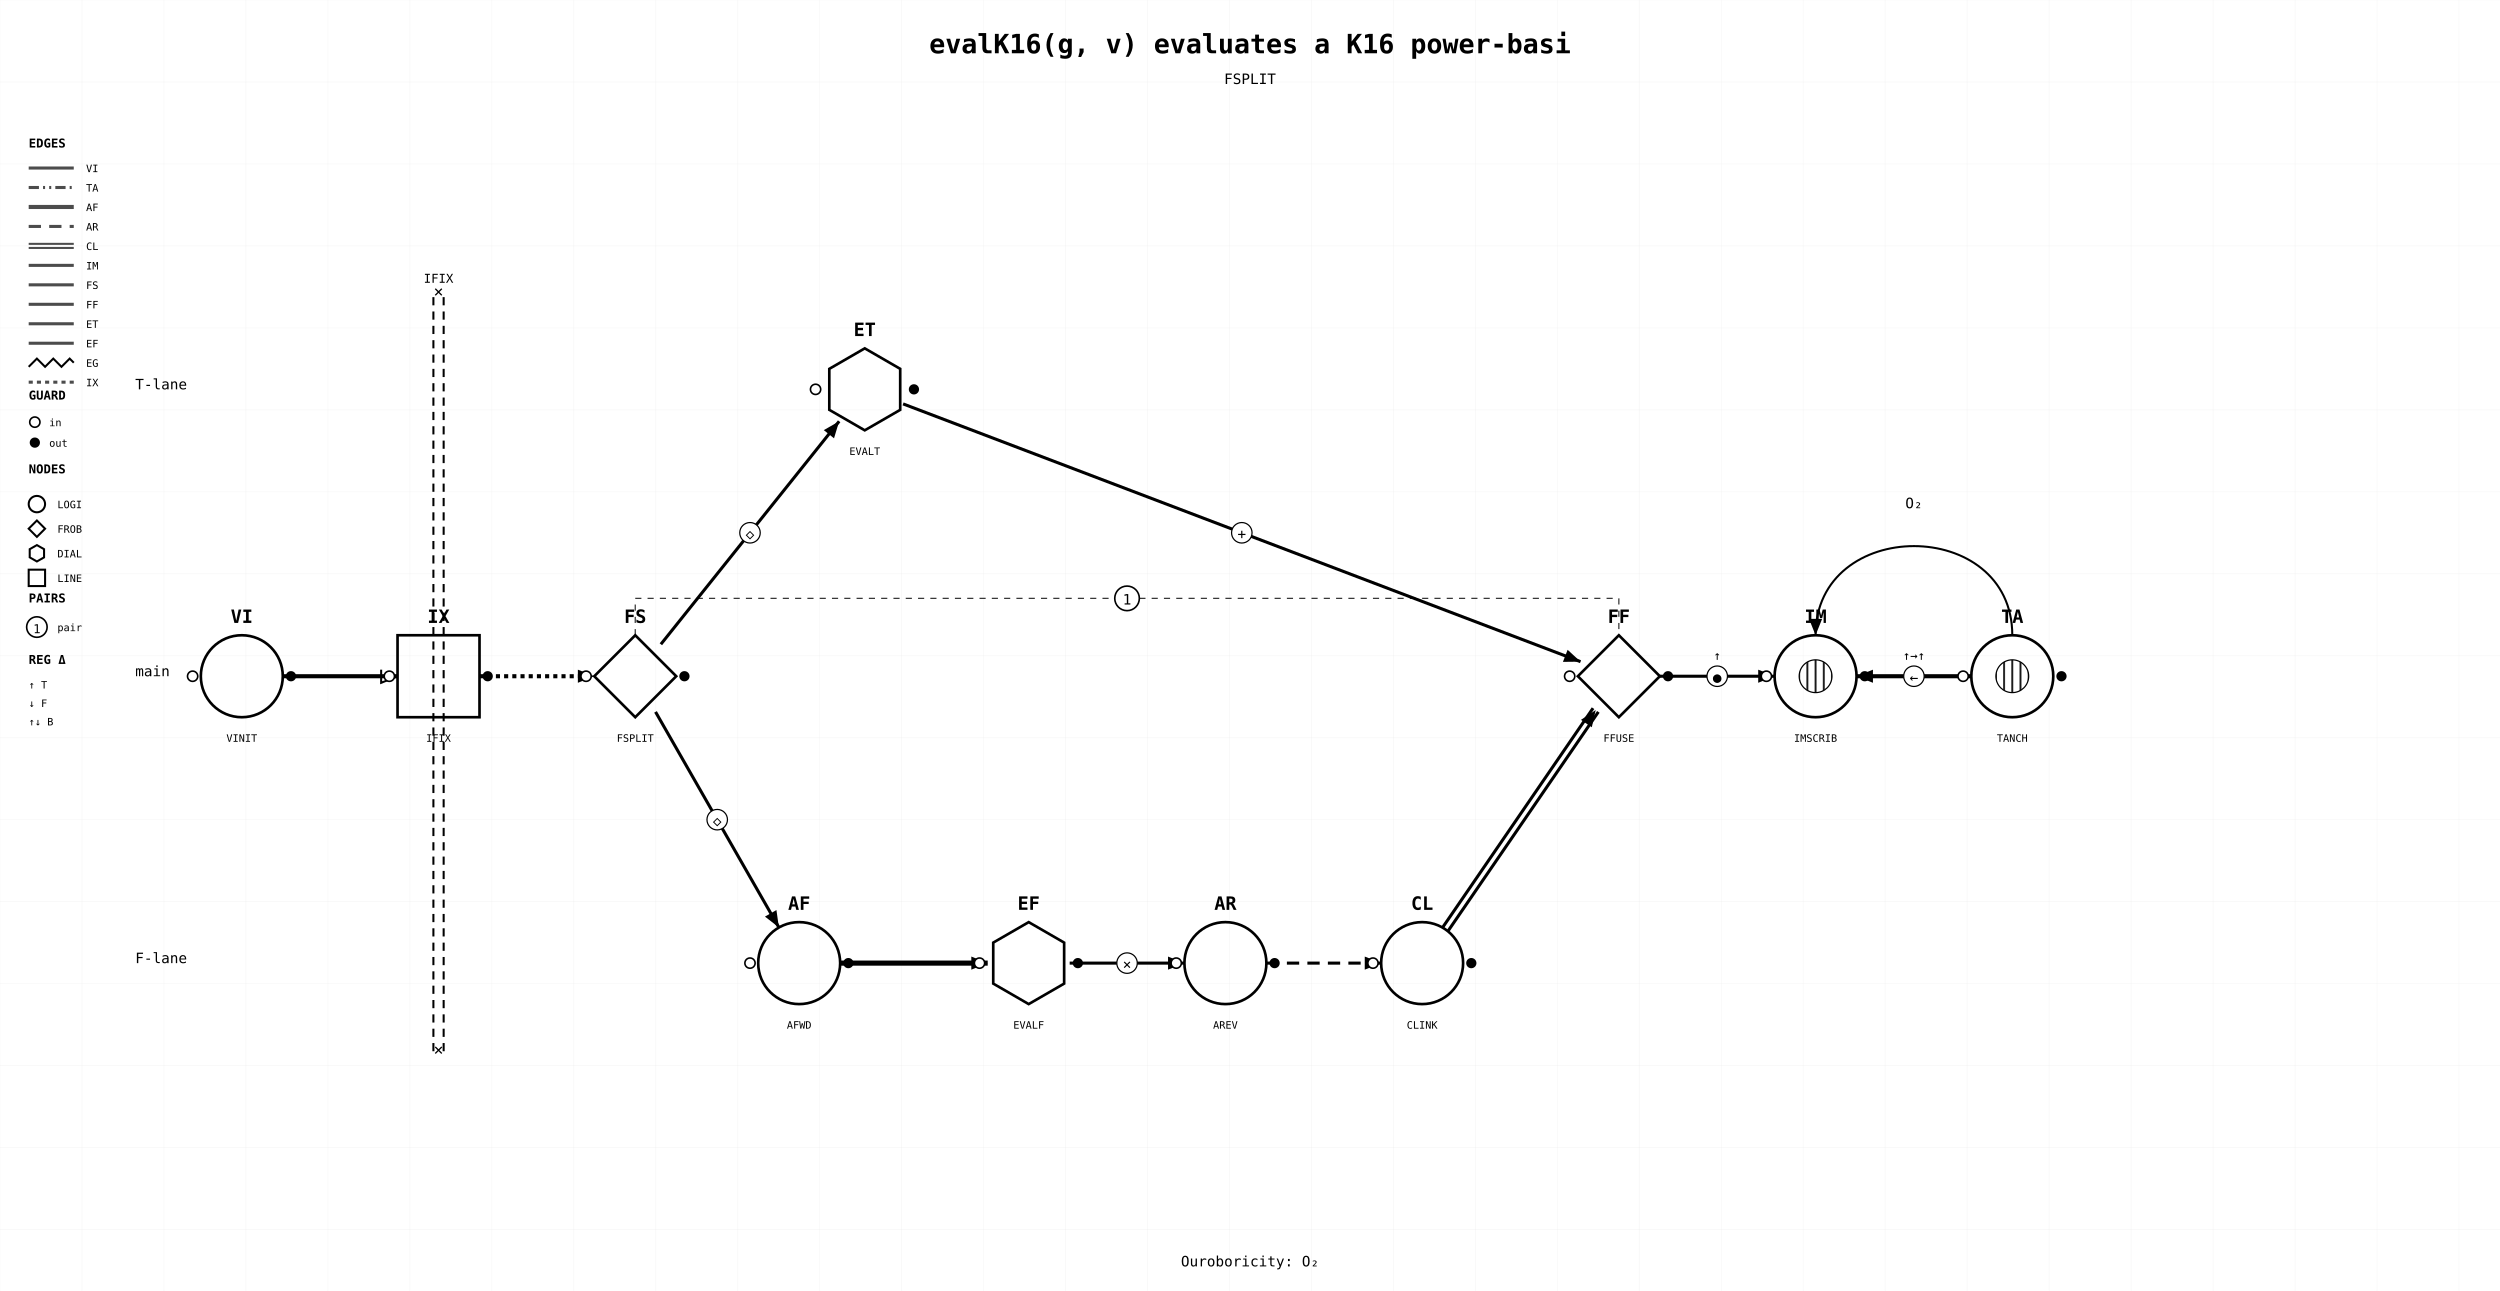
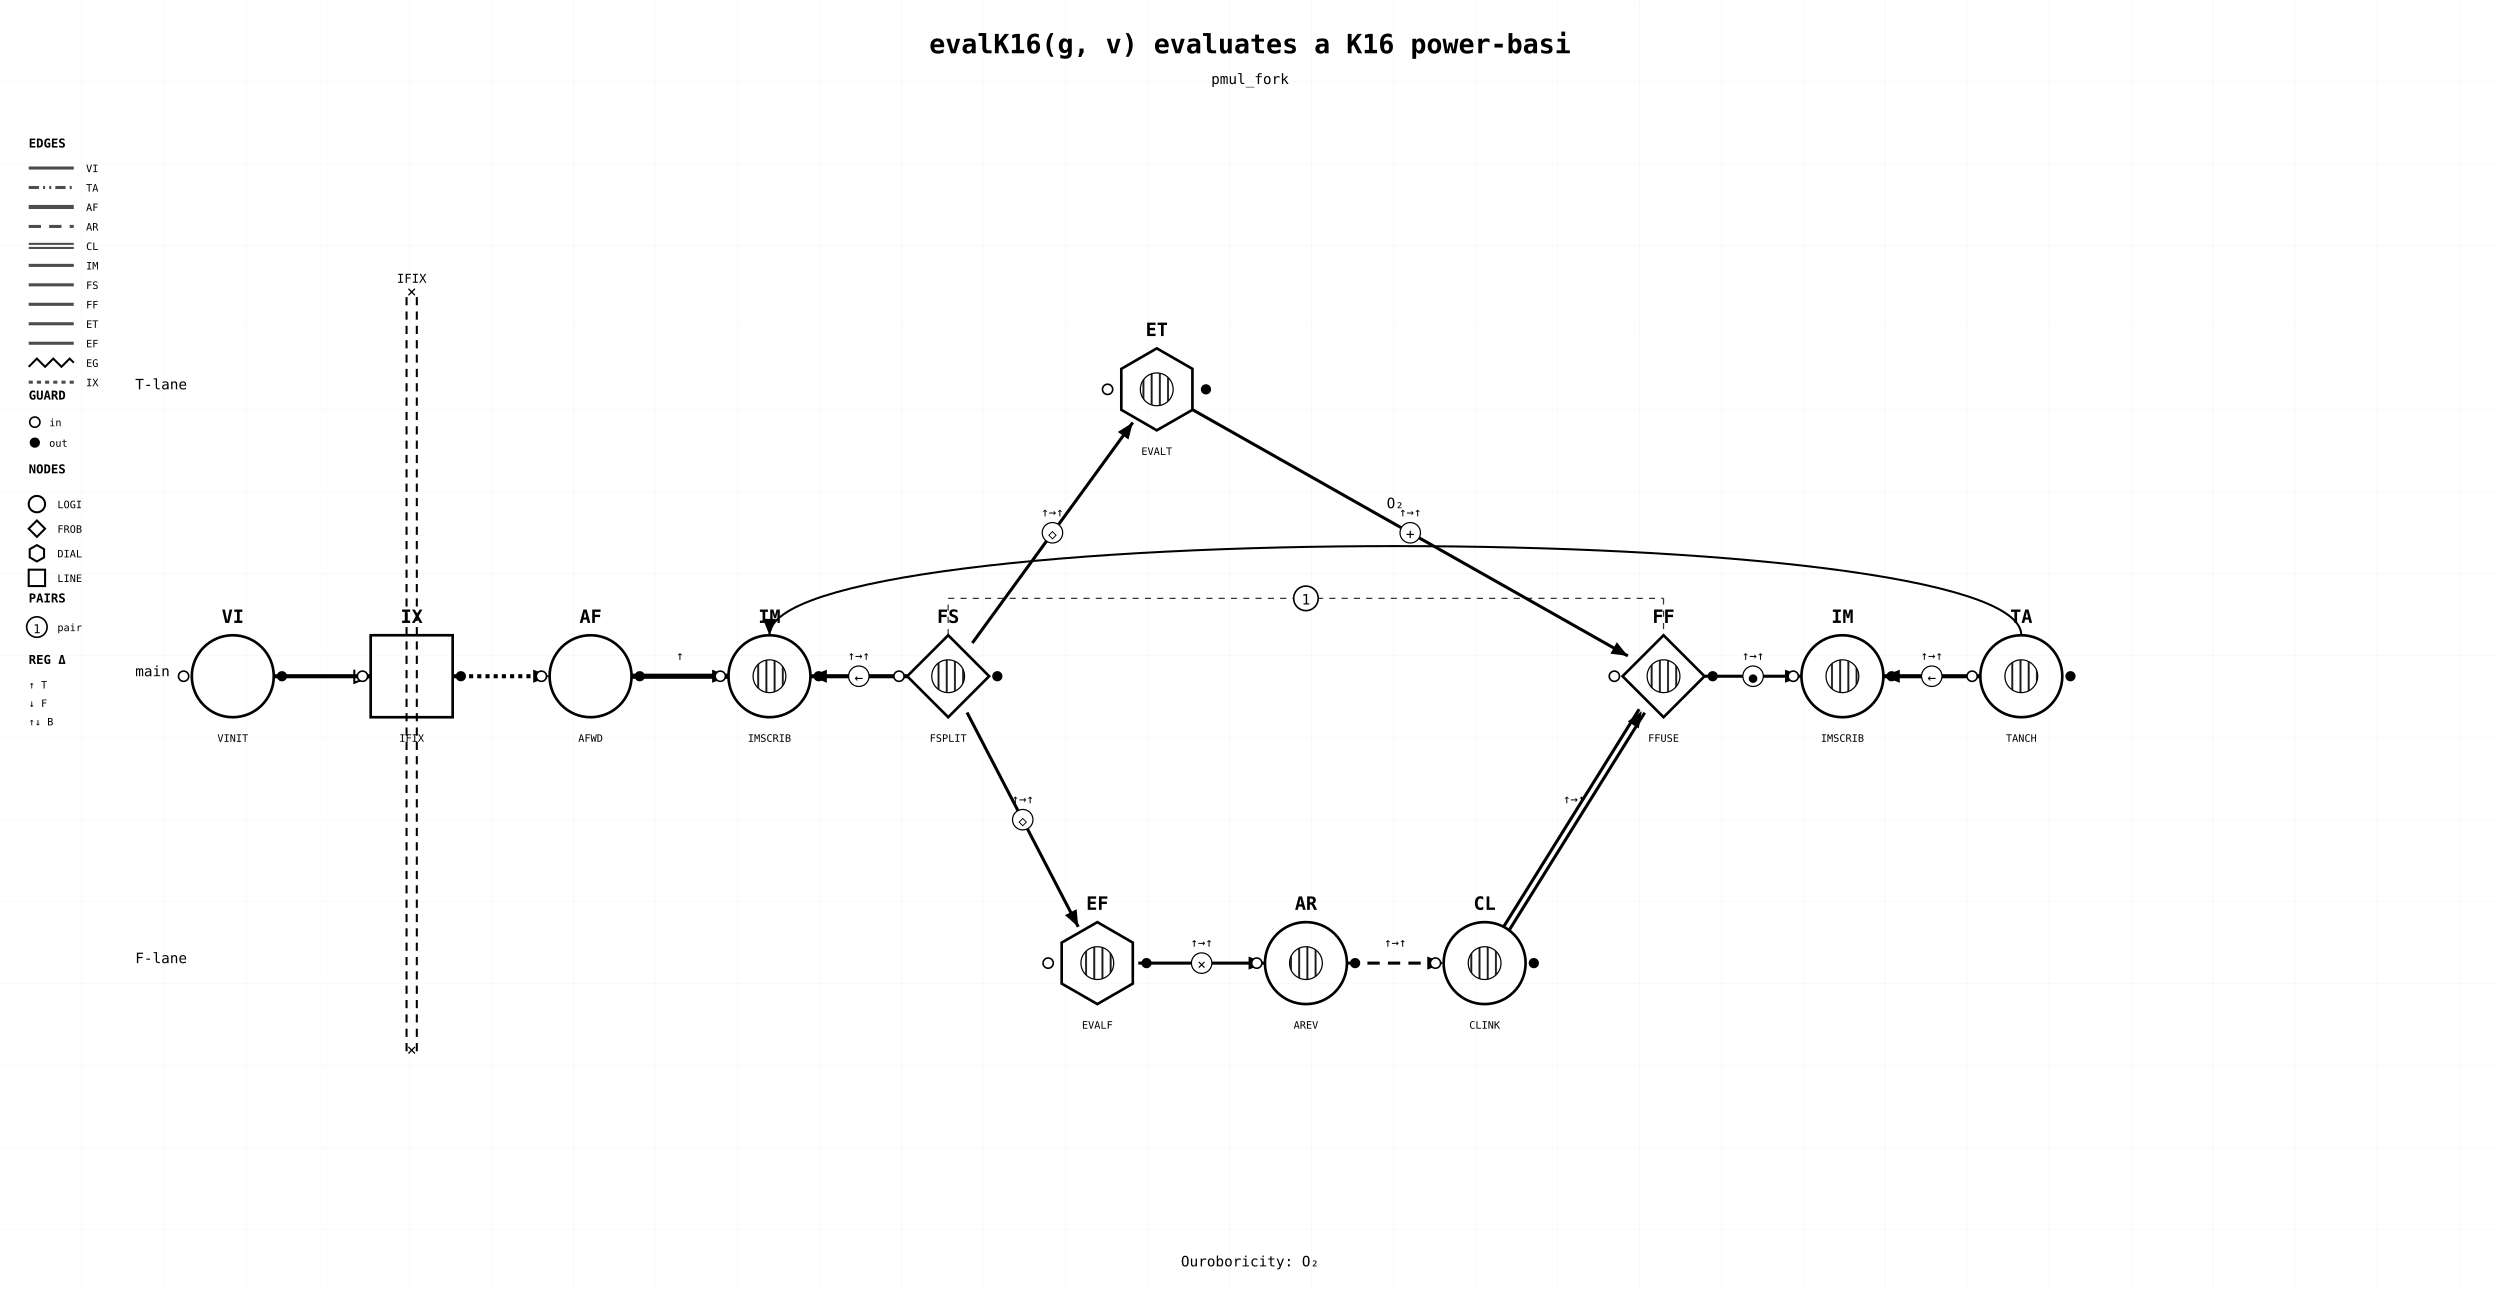
<svg xmlns="http://www.w3.org/2000/svg" viewBox="0 0 1220 630">
  <rect width="1220" height="630" fill="#ffffff" />
  <defs>
    <pattern id="hatch-T" width="4" height="4" patternUnits="userSpaceOnUse">
      <path d="M2,0 L2,4" stroke="#000000" stroke-width="0.8" />
    </pattern>
    <pattern id="hatch-F" width="4" height="4" patternUnits="userSpaceOnUse">
      <path d="M0,2 L4,2" stroke="#000000" stroke-width="0.8" />
    </pattern>
    <pattern id="hatch-B" width="4" height="4" patternUnits="userSpaceOnUse">
      <path d="M2,0 L2,4 M0,2 L4,2" stroke="#000000" stroke-width="0.8" />
    </pattern>
  </defs>
  <line x1="0.0" y1="0.0" x2="0.0" y2="630.0" stroke="#e8e8e8" stroke-width="0.4" opacity="0.3" />
  <line x1="40.0" y1="0.0" x2="40.0" y2="630.0" stroke="#e8e8e8" stroke-width="0.4" opacity="0.3" />
  <line x1="80.0" y1="0.0" x2="80.0" y2="630.0" stroke="#e8e8e8" stroke-width="0.4" opacity="0.3" />
  <line x1="120.0" y1="0.0" x2="120.0" y2="630.0" stroke="#e8e8e8" stroke-width="0.4" opacity="0.3" />
  <line x1="160.0" y1="0.0" x2="160.0" y2="630.0" stroke="#e8e8e8" stroke-width="0.4" opacity="0.3" />
  <line x1="200.0" y1="0.0" x2="200.0" y2="630.0" stroke="#e8e8e8" stroke-width="0.4" opacity="0.3" />
  <line x1="240.0" y1="0.0" x2="240.0" y2="630.0" stroke="#e8e8e8" stroke-width="0.4" opacity="0.3" />
  <line x1="280.0" y1="0.0" x2="280.0" y2="630.0" stroke="#e8e8e8" stroke-width="0.4" opacity="0.3" />
  <line x1="320.0" y1="0.0" x2="320.0" y2="630.0" stroke="#e8e8e8" stroke-width="0.4" opacity="0.3" />
  <line x1="360.0" y1="0.0" x2="360.0" y2="630.0" stroke="#e8e8e8" stroke-width="0.4" opacity="0.3" />
  <line x1="400.0" y1="0.0" x2="400.0" y2="630.0" stroke="#e8e8e8" stroke-width="0.4" opacity="0.3" />
  <line x1="440.0" y1="0.0" x2="440.0" y2="630.0" stroke="#e8e8e8" stroke-width="0.4" opacity="0.3" />
  <line x1="480.0" y1="0.0" x2="480.0" y2="630.0" stroke="#e8e8e8" stroke-width="0.4" opacity="0.3" />
  <line x1="520.0" y1="0.0" x2="520.0" y2="630.0" stroke="#e8e8e8" stroke-width="0.4" opacity="0.3" />
  <line x1="560.0" y1="0.0" x2="560.0" y2="630.0" stroke="#e8e8e8" stroke-width="0.4" opacity="0.3" />
  <line x1="600.0" y1="0.0" x2="600.0" y2="630.0" stroke="#e8e8e8" stroke-width="0.4" opacity="0.3" />
  <line x1="640.0" y1="0.0" x2="640.0" y2="630.0" stroke="#e8e8e8" stroke-width="0.4" opacity="0.3" />
  <line x1="680.0" y1="0.0" x2="680.0" y2="630.0" stroke="#e8e8e8" stroke-width="0.4" opacity="0.3" />
  <line x1="720.0" y1="0.0" x2="720.0" y2="630.0" stroke="#e8e8e8" stroke-width="0.4" opacity="0.3" />
  <line x1="760.0" y1="0.0" x2="760.0" y2="630.0" stroke="#e8e8e8" stroke-width="0.4" opacity="0.3" />
  <line x1="800.0" y1="0.0" x2="800.0" y2="630.0" stroke="#e8e8e8" stroke-width="0.4" opacity="0.3" />
  <line x1="840.0" y1="0.0" x2="840.0" y2="630.0" stroke="#e8e8e8" stroke-width="0.4" opacity="0.3" />
  <line x1="880.0" y1="0.0" x2="880.0" y2="630.0" stroke="#e8e8e8" stroke-width="0.4" opacity="0.3" />
  <line x1="920.0" y1="0.0" x2="920.0" y2="630.0" stroke="#e8e8e8" stroke-width="0.4" opacity="0.3" />
  <line x1="960.0" y1="0.0" x2="960.0" y2="630.0" stroke="#e8e8e8" stroke-width="0.4" opacity="0.3" />
  <line x1="1000.0" y1="0.0" x2="1000.0" y2="630.0" stroke="#e8e8e8" stroke-width="0.4" opacity="0.3" />
  <line x1="1040.0" y1="0.0" x2="1040.0" y2="630.0" stroke="#e8e8e8" stroke-width="0.4" opacity="0.3" />
  <line x1="1080.0" y1="0.0" x2="1080.0" y2="630.0" stroke="#e8e8e8" stroke-width="0.4" opacity="0.3" />
  <line x1="1120.0" y1="0.0" x2="1120.0" y2="630.0" stroke="#e8e8e8" stroke-width="0.4" opacity="0.3" />
  <line x1="1160.0" y1="0.0" x2="1160.0" y2="630.0" stroke="#e8e8e8" stroke-width="0.4" opacity="0.3" />
  <line x1="1200.0" y1="0.0" x2="1200.0" y2="630.0" stroke="#e8e8e8" stroke-width="0.4" opacity="0.3" />
  <line x1="0.0" y1="0.0" x2="1220.0" y2="0.0" stroke="#e8e8e8" stroke-width="0.4" opacity="0.3" />
  <line x1="0.0" y1="40.0" x2="1220.0" y2="40.0" stroke="#e8e8e8" stroke-width="0.4" opacity="0.3" />
  <line x1="0.0" y1="80.0" x2="1220.0" y2="80.0" stroke="#e8e8e8" stroke-width="0.4" opacity="0.3" />
  <line x1="0.0" y1="120.0" x2="1220.0" y2="120.0" stroke="#e8e8e8" stroke-width="0.4" opacity="0.3" />
  <line x1="0.0" y1="160.0" x2="1220.0" y2="160.0" stroke="#e8e8e8" stroke-width="0.4" opacity="0.3" />
  <line x1="0.0" y1="200.0" x2="1220.0" y2="200.0" stroke="#e8e8e8" stroke-width="0.4" opacity="0.3" />
  <line x1="0.0" y1="240.0" x2="1220.0" y2="240.0" stroke="#e8e8e8" stroke-width="0.4" opacity="0.3" />
  <line x1="0.0" y1="280.0" x2="1220.0" y2="280.0" stroke="#e8e8e8" stroke-width="0.4" opacity="0.3" />
  <line x1="0.0" y1="320.0" x2="1220.0" y2="320.0" stroke="#e8e8e8" stroke-width="0.4" opacity="0.3" />
  <line x1="0.0" y1="360.0" x2="1220.0" y2="360.0" stroke="#e8e8e8" stroke-width="0.4" opacity="0.3" />
  <line x1="0.0" y1="400.0" x2="1220.0" y2="400.0" stroke="#e8e8e8" stroke-width="0.4" opacity="0.3" />
  <line x1="0.0" y1="440.0" x2="1220.0" y2="440.0" stroke="#e8e8e8" stroke-width="0.4" opacity="0.3" />
  <line x1="0.0" y1="480.0" x2="1220.0" y2="480.0" stroke="#e8e8e8" stroke-width="0.4" opacity="0.3" />
  <line x1="0.0" y1="520.0" x2="1220.0" y2="520.0" stroke="#e8e8e8" stroke-width="0.4" opacity="0.3" />
  <line x1="0.0" y1="560.0" x2="1220.0" y2="560.0" stroke="#e8e8e8" stroke-width="0.4" opacity="0.3" />
  <line x1="0.0" y1="600.0" x2="1220.0" y2="600.0" stroke="#e8e8e8" stroke-width="0.4" opacity="0.3" />
  <text x="610.0" y="26.0" fill="#000000" font-size="13" text-anchor="middle" font-family="monospace" font-weight="bold">evalK16(g, v) evaluates a K16 power-basi</text>
-   <text x="610.0" y="41.0" fill="#000000" font-size="7" text-anchor="middle" font-family="monospace">FSPLIT</text>
+   <text x="610.0" y="41.0" fill="#000000" font-size="7" text-anchor="middle" font-family="monospace">pmul_fork</text>
  <text x="66.0" y="190.0" fill="#000000" font-size="7" text-anchor="start" font-family="monospace">T-lane</text>
  <text x="66.0" y="470.0" fill="#000000" font-size="7" text-anchor="start" font-family="monospace">F-lane</text>
  <text x="66.0" y="330.0" fill="#000000" font-size="7" text-anchor="start" font-family="monospace">main</text>
-   <line x1="211.5" y1="145.0" x2="211.5" y2="515.0" stroke="#000000" stroke-width="1.0" opacity="1.0" stroke-dasharray="4,3" />
-   <line x1="216.5" y1="145.0" x2="216.5" y2="515.0" stroke="#000000" stroke-width="1.0" opacity="1.0" stroke-dasharray="4,3" />
-   <text x="214.0" y="145.0" fill="#000000" font-size="8" text-anchor="middle" font-family="monospace">×</text>
-   <text x="214.0" y="515.0" fill="#000000" font-size="8" text-anchor="middle" font-family="monospace">×</text>
-   <text x="214.0" y="138.0" fill="#000000" font-size="6" text-anchor="middle" font-family="monospace">IFIX</text>
-   <line x1="310.0" y1="310.0" x2="310.0" y2="292.0" stroke="#000000" stroke-width="0.6" opacity="0.8" stroke-dasharray="3,3" />
-   <line x1="310.0" y1="292.0" x2="790.0" y2="292.0" stroke="#000000" stroke-width="0.6" opacity="0.8" stroke-dasharray="3,3" />
-   <line x1="790.0" y1="292.0" x2="790.0" y2="310.0" stroke="#000000" stroke-width="0.6" opacity="0.8" stroke-dasharray="3,3" />
-   <circle cx="550.0" cy="292.0" r="6" fill="#ffffff" stroke="#000000" stroke-width="0.8" />
-   <text x="550.0" y="295.0" fill="#000000" font-size="7" text-anchor="middle" font-family="monospace">1</text>
-   <line x1="322.5" y1="314.4" x2="409.5" y2="205.6" stroke="#000000" stroke-width="1.5" opacity="1.0" />
-   <polygon points="409.5,205.6 407.0,213.9 402.0,209.9" fill="#000000" />
-   <circle cx="366.0" cy="260.0" r="5" fill="#ffffff" stroke="#000000" stroke-width="0.6" />
-   <text x="366.0" y="263.0" fill="#000000" font-size="7" text-anchor="middle" font-family="monospace">◇</text>
-   <line x1="440.7" y1="197.1" x2="771.3" y2="322.9" stroke="#000000" stroke-width="1.5" opacity="1.0" />
-   <polygon points="771.3,322.9 762.7,323.0 765.0,317.1" fill="#000000" />
-   <circle cx="606.0" cy="260.0" r="5" fill="#ffffff" stroke="#000000" stroke-width="0.6" />
-   <text x="606.0" y="263.0" fill="#000000" font-size="7" text-anchor="middle" font-family="monospace">+</text>
-   <line x1="319.9" y1="347.4" x2="380.1" y2="452.6" stroke="#000000" stroke-width="1.5" opacity="1.0" />
-   <polygon points="380.1,452.6 373.3,447.3 378.9,444.1" fill="#000000" />
-   <circle cx="350.0" cy="400.0" r="5" fill="#ffffff" stroke="#000000" stroke-width="0.6" />
-   <text x="350.0" y="403.0" fill="#000000" font-size="7" text-anchor="middle" font-family="monospace">◇</text>
-   <line x1="410.0" y1="470.0" x2="482.0" y2="470.0" stroke="#000000" stroke-width="2.5" opacity="1.0" />
-   <polygon points="482.0,470.0 474.0,473.2 474.0,466.8" fill="#000000" />
-   <line x1="522.0" y1="470.0" x2="578.0" y2="470.0" stroke="#000000" stroke-width="1.5" opacity="1.0" />
-   <polygon points="578.0,470.0 570.0,473.2 570.0,466.8" fill="#000000" />
-   <circle cx="550.0" cy="470.0" r="5" fill="#ffffff" stroke="#000000" stroke-width="0.6" />
-   <text x="550.0" y="473.0" fill="#000000" font-size="7" text-anchor="middle" font-family="monospace">×</text>
-   <line x1="618.0" y1="470.0" x2="674.0" y2="470.0" stroke="#000000" stroke-width="1.5" opacity="1.0" stroke-dasharray="6,4" />
-   <polygon points="674.0,470.0 666.0,473.2 666.0,466.8" fill="#000000" />
-   <line x1="704.0" y1="452.6" x2="777.4" y2="345.6" stroke="#000000" stroke-width="1.5" opacity="1.0" />
-   <line x1="706.6" y1="454.4" x2="780.0" y2="347.4" stroke="#000000" stroke-width="1.5" opacity="1.0" />
-   <polygon points="778.7,346.5 776.8,354.9 771.5,351.3" fill="#000000" />
-   <line x1="138.0" y1="330.0" x2="194.0" y2="330.0" stroke="#000000" stroke-width="2.0" opacity="1.0" />
-   <polyline points="194.0,330.0 186.0,333.2 186.0,326.8" fill="none" stroke="#000000" stroke-width="1.0" />
-   <line x1="234.0" y1="330.0" x2="290.0" y2="330.0" stroke="#000000" stroke-width="2.0" opacity="1.0" stroke-dasharray="2,2" />
-   <polygon points="290.0,330.0 282.0,333.2 282.0,326.8" fill="#000000" />
-   <line x1="906.0" y1="330.0" x2="962.0" y2="330.0" stroke="#000000" stroke-width="2.0" opacity="1.0" />
-   <polygon points="906.0,330.0 914.0,326.8 914.0,333.2" fill="#000000" />
-   <circle cx="934.0" cy="330.0" r="5" fill="#ffffff" stroke="#000000" stroke-width="0.6" />
-   <text x="934.0" y="333.0" fill="#000000" font-size="7" text-anchor="middle" font-family="monospace">←</text>
-   <text x="934.0" y="322.0" fill="#000000" font-size="6" text-anchor="middle" font-family="monospace">↑→↑</text>
-   <line x1="810.0" y1="330.0" x2="866.0" y2="330.0" stroke="#000000" stroke-width="1.5" opacity="1.0" />
-   <polygon points="866.0,330.0 858.0,333.2 858.0,326.8" fill="#000000" />
-   <circle cx="838.0" cy="330.0" r="5" fill="#ffffff" stroke="#000000" stroke-width="0.6" />
-   <text x="838.0" y="333.0" fill="#000000" font-size="7" text-anchor="middle" font-family="monospace">●</text>
-   <text x="838.0" y="322.0" fill="#000000" font-size="6" text-anchor="middle" font-family="monospace">↑</text>
-   <circle fill="none" stroke="#000000" stroke-width="1.3" cx="118.0" cy="330.0" r="20.0" />
-   <circle cx="94.0" cy="330.0" r="2.5" fill="#ffffff" stroke="#000000" stroke-width="0.8" />
-   <circle cx="142.0" cy="330.0" r="2.5" fill="#000000" />
-   <text x="118.0" y="304.0" fill="#000000" font-size="9" text-anchor="middle" font-family="monospace" font-weight="bold">VI</text>
-   <text x="118.0" y="362.0" fill="#000000" font-size="5" text-anchor="middle" font-family="monospace">VINIT</text>
-   <rect fill="none" stroke="#000000" stroke-width="1.3" x="194.0" y="310.0" width="40.0" height="40.0" />
-   <circle cx="190.0" cy="330.0" r="2.5" fill="#ffffff" stroke="#000000" stroke-width="0.8" />
-   <circle cx="238.0" cy="330.0" r="2.5" fill="#000000" />
-   <text x="214.0" y="304.0" fill="#000000" font-size="9" text-anchor="middle" font-family="monospace" font-weight="bold">IX</text>
-   <text x="214.0" y="362.0" fill="#000000" font-size="5" text-anchor="middle" font-family="monospace">IFIX</text>
-   <polygon fill="none" stroke="#000000" stroke-width="1.3" points="310.0,310.0 330.0,330 310.0,350.0 290.0,330" />
-   <circle cx="286.0" cy="330.0" r="2.5" fill="#ffffff" stroke="#000000" stroke-width="0.8" />
-   <circle cx="334.0" cy="330.0" r="2.5" fill="#000000" />
-   <text x="310.0" y="304.0" fill="#000000" font-size="9" text-anchor="middle" font-family="monospace" font-weight="bold">FS</text>
-   <text x="310.0" y="362.0" fill="#000000" font-size="5" text-anchor="middle" font-family="monospace">FSPLIT</text>
-   <circle fill="none" stroke="#000000" stroke-width="1.3" cx="390.0" cy="470.0" r="20.0" />
-   <circle cx="366.0" cy="470.0" r="2.5" fill="#ffffff" stroke="#000000" stroke-width="0.8" />
-   <circle cx="414.0" cy="470.0" r="2.5" fill="#000000" />
-   <text x="390.0" y="444.0" fill="#000000" font-size="9" text-anchor="middle" font-family="monospace" font-weight="bold">AF</text>
-   <text x="390.0" y="502.0" fill="#000000" font-size="5" text-anchor="middle" font-family="monospace">AFWD</text>
-   <polygon fill="none" stroke="#000000" stroke-width="1.3" points="519.3,480.0 502.0,490.0 484.7,480.0 484.7,460.0 502.0,450.0 519.3,460.0" />
-   <circle cx="478.0" cy="470.0" r="2.5" fill="#ffffff" stroke="#000000" stroke-width="0.8" />
-   <circle cx="526.0" cy="470.0" r="2.5" fill="#000000" />
-   <text x="502.0" y="444.0" fill="#000000" font-size="9" text-anchor="middle" font-family="monospace" font-weight="bold">EF</text>
-   <text x="502.0" y="502.0" fill="#000000" font-size="5" text-anchor="middle" font-family="monospace">EVALF</text>
-   <circle fill="none" stroke="#000000" stroke-width="1.3" cx="598.0" cy="470.0" r="20.0" />
-   <circle cx="574.0" cy="470.0" r="2.5" fill="#ffffff" stroke="#000000" stroke-width="0.8" />
-   <circle cx="622.0" cy="470.0" r="2.5" fill="#000000" />
-   <text x="598.0" y="444.0" fill="#000000" font-size="9" text-anchor="middle" font-family="monospace" font-weight="bold">AR</text>
-   <text x="598.0" y="502.0" fill="#000000" font-size="5" text-anchor="middle" font-family="monospace">AREV</text>
-   <circle fill="none" stroke="#000000" stroke-width="1.3" cx="694.0" cy="470.0" r="20.0" />
-   <circle cx="670.0" cy="470.0" r="2.5" fill="#ffffff" stroke="#000000" stroke-width="0.8" />
-   <circle cx="718.0" cy="470.0" r="2.5" fill="#000000" />
-   <text x="694.0" y="444.0" fill="#000000" font-size="9" text-anchor="middle" font-family="monospace" font-weight="bold">CL</text>
-   <text x="694.0" y="502.0" fill="#000000" font-size="5" text-anchor="middle" font-family="monospace">CLINK</text>
-   <polygon fill="none" stroke="#000000" stroke-width="1.3" points="439.3,200.0 422.0,210.0 404.7,200.0 404.7,180.0 422.0,170.0 439.3,180.0" />
-   <circle cx="398.0" cy="190.0" r="2.5" fill="#ffffff" stroke="#000000" stroke-width="0.8" />
-   <circle cx="446.0" cy="190.0" r="2.5" fill="#000000" />
-   <text x="422.0" y="164.0" fill="#000000" font-size="9" text-anchor="middle" font-family="monospace" font-weight="bold">ET</text>
-   <text x="422.0" y="222.0" fill="#000000" font-size="5" text-anchor="middle" font-family="monospace">EVALT</text>
-   <polygon fill="none" stroke="#000000" stroke-width="1.3" points="790.0,310.0 810.0,330 790.0,350.0 770.0,330" />
-   <circle cx="766.0" cy="330.0" r="2.5" fill="#ffffff" stroke="#000000" stroke-width="0.8" />
-   <circle cx="814.0" cy="330.0" r="2.5" fill="#000000" />
-   <text x="790.0" y="304.0" fill="#000000" font-size="9" text-anchor="middle" font-family="monospace" font-weight="bold">FF</text>
-   <text x="790.0" y="362.0" fill="#000000" font-size="5" text-anchor="middle" font-family="monospace">FFUSE</text>
-   <circle fill="none" stroke="#000000" stroke-width="1.3" cx="886.0" cy="330.0" r="20.0" />
-   <circle cx="886.0" cy="330.0" r="8" fill="url(#hatch-T)" stroke="#000000" stroke-width="0.6" />
-   <circle cx="862.0" cy="330.0" r="2.5" fill="#ffffff" stroke="#000000" stroke-width="0.8" />
-   <circle cx="910.0" cy="330.0" r="2.5" fill="#000000" />
-   <text x="886.0" y="304.0" fill="#000000" font-size="9" text-anchor="middle" font-family="monospace" font-weight="bold">IM</text>
-   <text x="886.0" y="362.0" fill="#000000" font-size="5" text-anchor="middle" font-family="monospace">IMSCRIB</text>
-   <circle fill="none" stroke="#000000" stroke-width="1.3" cx="982.0" cy="330.0" r="20.0" />
-   <circle cx="982.0" cy="330.0" r="8" fill="url(#hatch-T)" stroke="#000000" stroke-width="0.6" />
-   <circle cx="958.0" cy="330.0" r="2.5" fill="#ffffff" stroke="#000000" stroke-width="0.8" />
-   <circle cx="1006.0" cy="330.0" r="2.5" fill="#000000" />
-   <text x="982.0" y="304.0" fill="#000000" font-size="9" text-anchor="middle" font-family="monospace" font-weight="bold">TA</text>
-   <text x="982.0" y="362.0" fill="#000000" font-size="5" text-anchor="middle" font-family="monospace">TANCH</text>
-   <path d="M 982.0,310.0 C 982.0,252.0 886.0,252.0 886.0,310.0" fill="none" stroke="#000000" stroke-width="1.0" />
-   <polygon points="886.0,310.0 882.8,302.0 889.2,302.0" fill="#000000" />
-   <text x="934.0" y="248.0" fill="#000000" font-size="7" text-anchor="middle" font-family="monospace">O₂</text>
+   <line x1="198.4" y1="145.0" x2="198.4" y2="515.0" stroke="#000000" stroke-width="1.0" opacity="1.0" stroke-dasharray="4,3" />
+   <line x1="203.4" y1="145.0" x2="203.4" y2="515.0" stroke="#000000" stroke-width="1.0" opacity="1.0" stroke-dasharray="4,3" />
+   <text x="200.9" y="145.0" fill="#000000" font-size="8" text-anchor="middle" font-family="monospace">×</text>
+   <text x="200.9" y="515.0" fill="#000000" font-size="8" text-anchor="middle" font-family="monospace">×</text>
+   <text x="200.9" y="138.0" fill="#000000" font-size="6" text-anchor="middle" font-family="monospace">IFIX</text>
+   <line x1="462.7" y1="310.0" x2="462.7" y2="292.0" stroke="#000000" stroke-width="0.6" opacity="0.8" stroke-dasharray="3,3" />
+   <line x1="462.7" y1="292.0" x2="811.8" y2="292.0" stroke="#000000" stroke-width="0.6" opacity="0.8" stroke-dasharray="3,3" />
+   <line x1="811.8" y1="292.0" x2="811.8" y2="310.0" stroke="#000000" stroke-width="0.6" opacity="0.8" stroke-dasharray="3,3" />
+   <circle cx="637.3" cy="292.0" r="6" fill="#ffffff" stroke="#000000" stroke-width="0.8" />
+   <text x="637.3" y="295.0" fill="#000000" font-size="7" text-anchor="middle" font-family="monospace">1</text>
+   <line x1="474.5" y1="313.8" x2="552.8" y2="206.2" stroke="#000000" stroke-width="1.5" opacity="1.0" />
+   <polygon points="552.8,206.2 550.7,214.5 545.5,210.8" fill="#000000" />
+   <circle cx="513.6" cy="260.0" r="5" fill="#ffffff" stroke="#000000" stroke-width="0.6" />
+   <text x="513.6" y="263.0" fill="#000000" font-size="7" text-anchor="middle" font-family="monospace">◇</text>
+   <text x="513.6" y="252.0" fill="#000000" font-size="6" text-anchor="middle" font-family="monospace">↑→↑</text>
+   <line x1="581.9" y1="199.9" x2="794.4" y2="320.1" stroke="#000000" stroke-width="1.5" opacity="1.0" />
+   <polygon points="794.4,320.1 785.9,319.0 789.0,313.4" fill="#000000" />
+   <circle cx="688.2" cy="260.0" r="5" fill="#ffffff" stroke="#000000" stroke-width="0.6" />
+   <text x="688.2" y="263.0" fill="#000000" font-size="7" text-anchor="middle" font-family="monospace">+</text>
+   <text x="688.2" y="252.0" fill="#000000" font-size="6" text-anchor="middle" font-family="monospace">↑→↑</text>
+   <line x1="471.9" y1="347.7" x2="526.2" y2="452.3" stroke="#000000" stroke-width="1.5" opacity="1.0" />
+   <polygon points="526.2,452.3 519.7,446.6 525.4,443.7" fill="#000000" />
+   <circle cx="499.1" cy="400.0" r="5" fill="#ffffff" stroke="#000000" stroke-width="0.6" />
+   <text x="499.1" y="403.0" fill="#000000" font-size="7" text-anchor="middle" font-family="monospace">◇</text>
+   <text x="499.1" y="392.0" fill="#000000" font-size="6" text-anchor="middle" font-family="monospace">↑→↑</text>
+   <line x1="555.5" y1="470.0" x2="617.3" y2="470.0" stroke="#000000" stroke-width="1.5" opacity="1.0" />
+   <polygon points="617.3,470.0 609.3,473.2 609.3,466.8" fill="#000000" />
+   <circle cx="586.4" cy="470.0" r="5" fill="#ffffff" stroke="#000000" stroke-width="0.6" />
+   <text x="586.4" y="473.0" fill="#000000" font-size="7" text-anchor="middle" font-family="monospace">×</text>
+   <text x="586.4" y="462.0" fill="#000000" font-size="6" text-anchor="middle" font-family="monospace">↑→↑</text>
+   <line x1="657.3" y1="470.0" x2="704.5" y2="470.0" stroke="#000000" stroke-width="1.5" opacity="1.0" stroke-dasharray="6,4" />
+   <polygon points="704.5,470.0 696.5,473.2 696.5,466.8" fill="#000000" />
+   <text x="680.9" y="462.0" fill="#000000" font-size="6" text-anchor="middle" font-family="monospace">↑→↑</text>
+   <line x1="733.8" y1="452.2" x2="799.9" y2="346.1" stroke="#000000" stroke-width="1.5" opacity="1.0" />
+   <line x1="736.5" y1="453.9" x2="802.6" y2="347.8" stroke="#000000" stroke-width="1.5" opacity="1.0" />
+   <polygon points="801.2,347.0 799.7,355.5 794.3,352.1" fill="#000000" />
+   <text x="768.2" y="392.0" fill="#000000" font-size="6" text-anchor="middle" font-family="monospace">↑→↑</text>
+   <line x1="133.6" y1="330.0" x2="180.9" y2="330.0" stroke="#000000" stroke-width="2.0" opacity="1.0" />
+   <polyline points="180.9,330.0 172.9,333.2 172.9,326.8" fill="none" stroke="#000000" stroke-width="1.0" />
+   <line x1="220.9" y1="330.0" x2="268.2" y2="330.0" stroke="#000000" stroke-width="2.0" opacity="1.0" stroke-dasharray="2,2" />
+   <polygon points="268.2,330.0 260.2,333.2 260.2,326.8" fill="#000000" />
+   <line x1="308.2" y1="330.0" x2="355.5" y2="330.0" stroke="#000000" stroke-width="2.5" opacity="1.0" />
+   <polygon points="355.5,330.0 347.5,333.2 347.5,326.8" fill="#000000" />
+   <text x="331.8" y="322.0" fill="#000000" font-size="6" text-anchor="middle" font-family="monospace">↑</text>
+   <line x1="395.5" y1="330.0" x2="442.7" y2="330.0" stroke="#000000" stroke-width="2.0" opacity="1.0" />
+   <polygon points="395.5,330.0 403.5,326.8 403.5,333.2" fill="#000000" />
+   <circle cx="419.1" cy="330.0" r="5" fill="#ffffff" stroke="#000000" stroke-width="0.6" />
+   <text x="419.1" y="333.0" fill="#000000" font-size="7" text-anchor="middle" font-family="monospace">←</text>
+   <text x="419.1" y="322.0" fill="#000000" font-size="6" text-anchor="middle" font-family="monospace">↑→↑</text>
+   <line x1="919.1" y1="330.0" x2="966.4" y2="330.0" stroke="#000000" stroke-width="2.0" opacity="1.0" />
+   <polygon points="919.1,330.0 927.1,326.8 927.1,333.2" fill="#000000" />
+   <circle cx="942.7" cy="330.0" r="5" fill="#ffffff" stroke="#000000" stroke-width="0.6" />
+   <text x="942.7" y="333.0" fill="#000000" font-size="7" text-anchor="middle" font-family="monospace">←</text>
+   <text x="942.7" y="322.0" fill="#000000" font-size="6" text-anchor="middle" font-family="monospace">↑→↑</text>
+   <line x1="831.8" y1="330.0" x2="879.1" y2="330.0" stroke="#000000" stroke-width="1.5" opacity="1.0" />
+   <polygon points="879.1,330.0 871.1,333.2 871.1,326.8" fill="#000000" />
+   <circle cx="855.5" cy="330.0" r="5" fill="#ffffff" stroke="#000000" stroke-width="0.6" />
+   <text x="855.5" y="333.0" fill="#000000" font-size="7" text-anchor="middle" font-family="monospace">●</text>
+   <text x="855.5" y="322.0" fill="#000000" font-size="6" text-anchor="middle" font-family="monospace">↑→↑</text>
+   <circle fill="none" stroke="#000000" stroke-width="1.3" cx="113.6" cy="330.0" r="20.0" />
+   <circle cx="89.6" cy="330.0" r="2.5" fill="#ffffff" stroke="#000000" stroke-width="0.8" />
+   <circle cx="137.6" cy="330.0" r="2.5" fill="#000000" />
+   <text x="113.6" y="304.0" fill="#000000" font-size="9" text-anchor="middle" font-family="monospace" font-weight="bold">VI</text>
+   <text x="113.6" y="362.0" fill="#000000" font-size="5" text-anchor="middle" font-family="monospace">VINIT</text>
+   <rect fill="none" stroke="#000000" stroke-width="1.3" x="180.9" y="310.0" width="40.0" height="40.0" />
+   <circle cx="176.9" cy="330.0" r="2.5" fill="#ffffff" stroke="#000000" stroke-width="0.8" />
+   <circle cx="224.9" cy="330.0" r="2.5" fill="#000000" />
+   <text x="200.9" y="304.0" fill="#000000" font-size="9" text-anchor="middle" font-family="monospace" font-weight="bold">IX</text>
+   <text x="200.9" y="362.0" fill="#000000" font-size="5" text-anchor="middle" font-family="monospace">IFIX</text>
+   <circle fill="none" stroke="#000000" stroke-width="1.3" cx="288.2" cy="330.0" r="20.0" />
+   <circle cx="264.2" cy="330.0" r="2.5" fill="#ffffff" stroke="#000000" stroke-width="0.8" />
+   <circle cx="312.2" cy="330.0" r="2.5" fill="#000000" />
+   <text x="288.2" y="304.0" fill="#000000" font-size="9" text-anchor="middle" font-family="monospace" font-weight="bold">AF</text>
+   <text x="288.2" y="362.0" fill="#000000" font-size="5" text-anchor="middle" font-family="monospace">AFWD</text>
+   <circle fill="none" stroke="#000000" stroke-width="1.3" cx="375.5" cy="330.0" r="20.0" />
+   <circle cx="375.5" cy="330.0" r="8" fill="url(#hatch-T)" stroke="#000000" stroke-width="0.6" />
+   <circle cx="351.5" cy="330.0" r="2.5" fill="#ffffff" stroke="#000000" stroke-width="0.8" />
+   <circle cx="399.5" cy="330.0" r="2.5" fill="#000000" />
+   <text x="375.5" y="304.0" fill="#000000" font-size="9" text-anchor="middle" font-family="monospace" font-weight="bold">IM</text>
+   <text x="375.5" y="362.0" fill="#000000" font-size="5" text-anchor="middle" font-family="monospace">IMSCRIB</text>
+   <polygon fill="none" stroke="#000000" stroke-width="1.3" points="462.727,310.0 482.7,330 462.727,350.0 442.7,330" />
+   <circle cx="462.7" cy="330.0" r="8" fill="url(#hatch-T)" stroke="#000000" stroke-width="0.6" />
+   <circle cx="438.7" cy="330.0" r="2.5" fill="#ffffff" stroke="#000000" stroke-width="0.8" />
+   <circle cx="486.7" cy="330.0" r="2.5" fill="#000000" />
+   <text x="462.7" y="304.0" fill="#000000" font-size="9" text-anchor="middle" font-family="monospace" font-weight="bold">FS</text>
+   <text x="462.7" y="362.0" fill="#000000" font-size="5" text-anchor="middle" font-family="monospace">FSPLIT</text>
+   <polygon fill="none" stroke="#000000" stroke-width="1.3" points="552.8,480.0 535.5,490.0 518.1,480.0 518.1,460.0 535.5,450.0 552.8,460.0" />
+   <circle cx="535.5" cy="470.0" r="8" fill="url(#hatch-T)" stroke="#000000" stroke-width="0.6" />
+   <circle cx="511.5" cy="470.0" r="2.5" fill="#ffffff" stroke="#000000" stroke-width="0.8" />
+   <circle cx="559.5" cy="470.0" r="2.5" fill="#000000" />
+   <text x="535.5" y="444.0" fill="#000000" font-size="9" text-anchor="middle" font-family="monospace" font-weight="bold">EF</text>
+   <text x="535.5" y="502.0" fill="#000000" font-size="5" text-anchor="middle" font-family="monospace">EVALF</text>
+   <circle fill="none" stroke="#000000" stroke-width="1.3" cx="637.3" cy="470.0" r="20.0" />
+   <circle cx="637.3" cy="470.0" r="8" fill="url(#hatch-T)" stroke="#000000" stroke-width="0.6" />
+   <circle cx="613.3" cy="470.0" r="2.5" fill="#ffffff" stroke="#000000" stroke-width="0.8" />
+   <circle cx="661.3" cy="470.0" r="2.5" fill="#000000" />
+   <text x="637.3" y="444.0" fill="#000000" font-size="9" text-anchor="middle" font-family="monospace" font-weight="bold">AR</text>
+   <text x="637.3" y="502.0" fill="#000000" font-size="5" text-anchor="middle" font-family="monospace">AREV</text>
+   <circle fill="none" stroke="#000000" stroke-width="1.3" cx="724.5" cy="470.0" r="20.0" />
+   <circle cx="724.5" cy="470.0" r="8" fill="url(#hatch-T)" stroke="#000000" stroke-width="0.6" />
+   <circle cx="700.5" cy="470.0" r="2.5" fill="#ffffff" stroke="#000000" stroke-width="0.8" />
+   <circle cx="748.5" cy="470.0" r="2.5" fill="#000000" />
+   <text x="724.5" y="444.0" fill="#000000" font-size="9" text-anchor="middle" font-family="monospace" font-weight="bold">CL</text>
+   <text x="724.5" y="502.0" fill="#000000" font-size="5" text-anchor="middle" font-family="monospace">CLINK</text>
+   <polygon fill="none" stroke="#000000" stroke-width="1.3" points="581.9,200.0 564.5,210.0 547.2,200.0 547.2,180.0 564.5,170.0 581.9,180.0" />
+   <circle cx="564.5" cy="190.0" r="8" fill="url(#hatch-T)" stroke="#000000" stroke-width="0.6" />
+   <circle cx="540.5" cy="190.0" r="2.5" fill="#ffffff" stroke="#000000" stroke-width="0.8" />
+   <circle cx="588.5" cy="190.0" r="2.5" fill="#000000" />
+   <text x="564.5" y="164.0" fill="#000000" font-size="9" text-anchor="middle" font-family="monospace" font-weight="bold">ET</text>
+   <text x="564.5" y="222.0" fill="#000000" font-size="5" text-anchor="middle" font-family="monospace">EVALT</text>
+   <polygon fill="none" stroke="#000000" stroke-width="1.3" points="811.818,310.0 831.8,330 811.818,350.0 791.8,330" />
+   <circle cx="811.8" cy="330.0" r="8" fill="url(#hatch-T)" stroke="#000000" stroke-width="0.6" />
+   <circle cx="787.8" cy="330.0" r="2.5" fill="#ffffff" stroke="#000000" stroke-width="0.8" />
+   <circle cx="835.8" cy="330.0" r="2.5" fill="#000000" />
+   <text x="811.8" y="304.0" fill="#000000" font-size="9" text-anchor="middle" font-family="monospace" font-weight="bold">FF</text>
+   <text x="811.8" y="362.0" fill="#000000" font-size="5" text-anchor="middle" font-family="monospace">FFUSE</text>
+   <circle fill="none" stroke="#000000" stroke-width="1.3" cx="899.1" cy="330.0" r="20.0" />
+   <circle cx="899.1" cy="330.0" r="8" fill="url(#hatch-T)" stroke="#000000" stroke-width="0.6" />
+   <circle cx="875.1" cy="330.0" r="2.5" fill="#ffffff" stroke="#000000" stroke-width="0.8" />
+   <circle cx="923.1" cy="330.0" r="2.5" fill="#000000" />
+   <text x="899.1" y="304.0" fill="#000000" font-size="9" text-anchor="middle" font-family="monospace" font-weight="bold">IM</text>
+   <text x="899.1" y="362.0" fill="#000000" font-size="5" text-anchor="middle" font-family="monospace">IMSCRIB</text>
+   <circle fill="none" stroke="#000000" stroke-width="1.3" cx="986.4" cy="330.0" r="20.0" />
+   <circle cx="986.4" cy="330.0" r="8" fill="url(#hatch-T)" stroke="#000000" stroke-width="0.6" />
+   <circle cx="962.4" cy="330.0" r="2.5" fill="#ffffff" stroke="#000000" stroke-width="0.8" />
+   <circle cx="1010.4" cy="330.0" r="2.5" fill="#000000" />
+   <text x="986.4" y="304.0" fill="#000000" font-size="9" text-anchor="middle" font-family="monospace" font-weight="bold">TA</text>
+   <text x="986.4" y="362.0" fill="#000000" font-size="5" text-anchor="middle" font-family="monospace">TANCH</text>
+   <path d="M 986.4,310.0 C 986.4,252.0 375.5,252.0 375.5,310.0" fill="none" stroke="#000000" stroke-width="1.0" />
+   <polygon points="375.5,310.0 372.3,302.0 378.7,302.0" fill="#000000" />
+   <text x="680.9" y="248.0" fill="#000000" font-size="7" text-anchor="middle" font-family="monospace">O₂</text>
  <text x="14.0" y="72.0" fill="#000000" font-size="6" text-anchor="start" font-family="monospace" font-weight="bold">EDGES</text>
  <line x1="14.0" y1="82.0" x2="36.0" y2="82.0" stroke="#000000" stroke-width="1.5" opacity="0.7" />
  <text x="42.0" y="84.0" fill="#000000" font-size="5" text-anchor="start" font-family="monospace">VI</text>
  <line x1="14.0" y1="91.5" x2="36.0" y2="91.5" stroke="#000000" stroke-width="1.5" opacity="0.7" stroke-dasharray="5,2,1,2,1,2" />
  <text x="42.0" y="93.5" fill="#000000" font-size="5" text-anchor="start" font-family="monospace">TA</text>
  <line x1="14.0" y1="101.0" x2="36.0" y2="101.0" stroke="#000000" stroke-width="2.0" opacity="0.7" />
  <text x="42.0" y="103.0" fill="#000000" font-size="5" text-anchor="start" font-family="monospace">AF</text>
  <line x1="14.0" y1="110.5" x2="36.0" y2="110.5" stroke="#000000" stroke-width="1.5" opacity="0.7" stroke-dasharray="6,4" />
  <text x="42.0" y="112.5" fill="#000000" font-size="5" text-anchor="start" font-family="monospace">AR</text>
  <line x1="14.0" y1="119.0" x2="36.0" y2="119.0" stroke="#000000" stroke-width="1.0" opacity="0.7" />
  <line x1="14.0" y1="121.0" x2="36.0" y2="121.0" stroke="#000000" stroke-width="1.0" opacity="0.7" />
  <text x="42.0" y="122.0" fill="#000000" font-size="5" text-anchor="start" font-family="monospace">CL</text>
  <line x1="14.0" y1="129.5" x2="36.0" y2="129.5" stroke="#000000" stroke-width="1.5" opacity="0.7" />
  <text x="42.0" y="131.5" fill="#000000" font-size="5" text-anchor="start" font-family="monospace">IM</text>
  <line x1="14.0" y1="139.0" x2="36.0" y2="139.0" stroke="#000000" stroke-width="1.5" opacity="0.7" />
  <text x="42.0" y="141.0" fill="#000000" font-size="5" text-anchor="start" font-family="monospace">FS</text>
  <line x1="14.0" y1="148.5" x2="36.0" y2="148.5" stroke="#000000" stroke-width="1.5" opacity="0.7" />
  <text x="42.0" y="150.5" fill="#000000" font-size="5" text-anchor="start" font-family="monospace">FF</text>
  <line x1="14.0" y1="158.0" x2="36.0" y2="158.0" stroke="#000000" stroke-width="1.5" opacity="0.7" />
  <text x="42.0" y="160.0" fill="#000000" font-size="5" text-anchor="start" font-family="monospace">ET</text>
  <line x1="14.0" y1="167.5" x2="36.0" y2="167.5" stroke="#000000" stroke-width="1.5" opacity="0.7" />
  <text x="42.0" y="169.5" fill="#000000" font-size="5" text-anchor="start" font-family="monospace">EF</text>
  <polyline points="14.0,179.0 18.0,175.0 22.0,179.0 26.0,175.0 30.0,179.0 34.0,175.0 36.0,177.0" fill="none" stroke="#000000" stroke-width="1.0" />
  <text x="42.0" y="179.0" fill="#000000" font-size="5" text-anchor="start" font-family="monospace">EG</text>
  <line x1="14.0" y1="186.5" x2="36.0" y2="186.5" stroke="#000000" stroke-width="1.5" opacity="0.7" stroke-dasharray="2,2" />
  <text x="42.0" y="188.5" fill="#000000" font-size="5" text-anchor="start" font-family="monospace">IX</text>
  <text x="14.0" y="195.0" fill="#000000" font-size="6" text-anchor="start" font-family="monospace" font-weight="bold">GUARD</text>
  <circle cx="17" cy="206" r="2.5" fill="#ffffff" stroke="#000000" stroke-width="0.8" />
  <text x="24.0" y="208.0" fill="#000000" font-size="5" text-anchor="start" font-family="monospace">in</text>
  <circle cx="17" cy="216" r="2.5" fill="#000000" />
  <text x="24.0" y="218.0" fill="#000000" font-size="5" text-anchor="start" font-family="monospace">out</text>
  <text x="14.0" y="231.0" fill="#000000" font-size="6" text-anchor="start" font-family="monospace" font-weight="bold">NODES</text>
  <circle fill="none" stroke="#000000" stroke-width="1.0" cx="18.0" cy="246.0" r="4.0" />
  <text x="28.0" y="248.0" fill="#000000" font-size="5" text-anchor="start" font-family="monospace">LOGI</text>
  <polygon fill="none" stroke="#000000" stroke-width="1.0" points="18,254.0 22.0,258 18,262.0 14.0,258" />
  <text x="28.0" y="260.0" fill="#000000" font-size="5" text-anchor="start" font-family="monospace">FROB</text>
  <polygon fill="none" stroke="#000000" stroke-width="1.0" points="21.5,272.0 18.0,274.0 14.5,272.0 14.5,268.0 18.0,266.0 21.5,268.0" />
  <text x="28.0" y="272.0" fill="#000000" font-size="5" text-anchor="start" font-family="monospace">DIAL</text>
  <rect fill="none" stroke="#000000" stroke-width="1.0" x="14.0" y="278.0" width="8.0" height="8.0" />
  <text x="28.0" y="284.0" fill="#000000" font-size="5" text-anchor="start" font-family="monospace">LINE</text>
  <text x="14.0" y="294.0" fill="#000000" font-size="6" text-anchor="start" font-family="monospace" font-weight="bold">PAIRS</text>
  <circle cx="18" cy="306" r="5" fill="#ffffff" stroke="#000000" stroke-width="0.8" />
  <text x="18.0" y="309.0" fill="#000000" font-size="6" text-anchor="middle" font-family="monospace">1</text>
  <text x="28.0" y="308.0" fill="#000000" font-size="5" text-anchor="start" font-family="monospace">pair</text>
  <text x="14.0" y="324.0" fill="#000000" font-size="6" text-anchor="start" font-family="monospace" font-weight="bold">REG Δ</text>
  <text x="14.0" y="336.0" fill="#000000" font-size="5" text-anchor="start" font-family="monospace">↑ T</text>
  <text x="14.0" y="345.0" fill="#000000" font-size="5" text-anchor="start" font-family="monospace">↓ F</text>
  <text x="14.0" y="354.0" fill="#000000" font-size="5" text-anchor="start" font-family="monospace">↑↓ B</text>
  <text x="610.0" y="618.0" fill="#000000" font-size="7" text-anchor="middle" font-family="monospace">Ouroboricity: O₂</text>
</svg>
